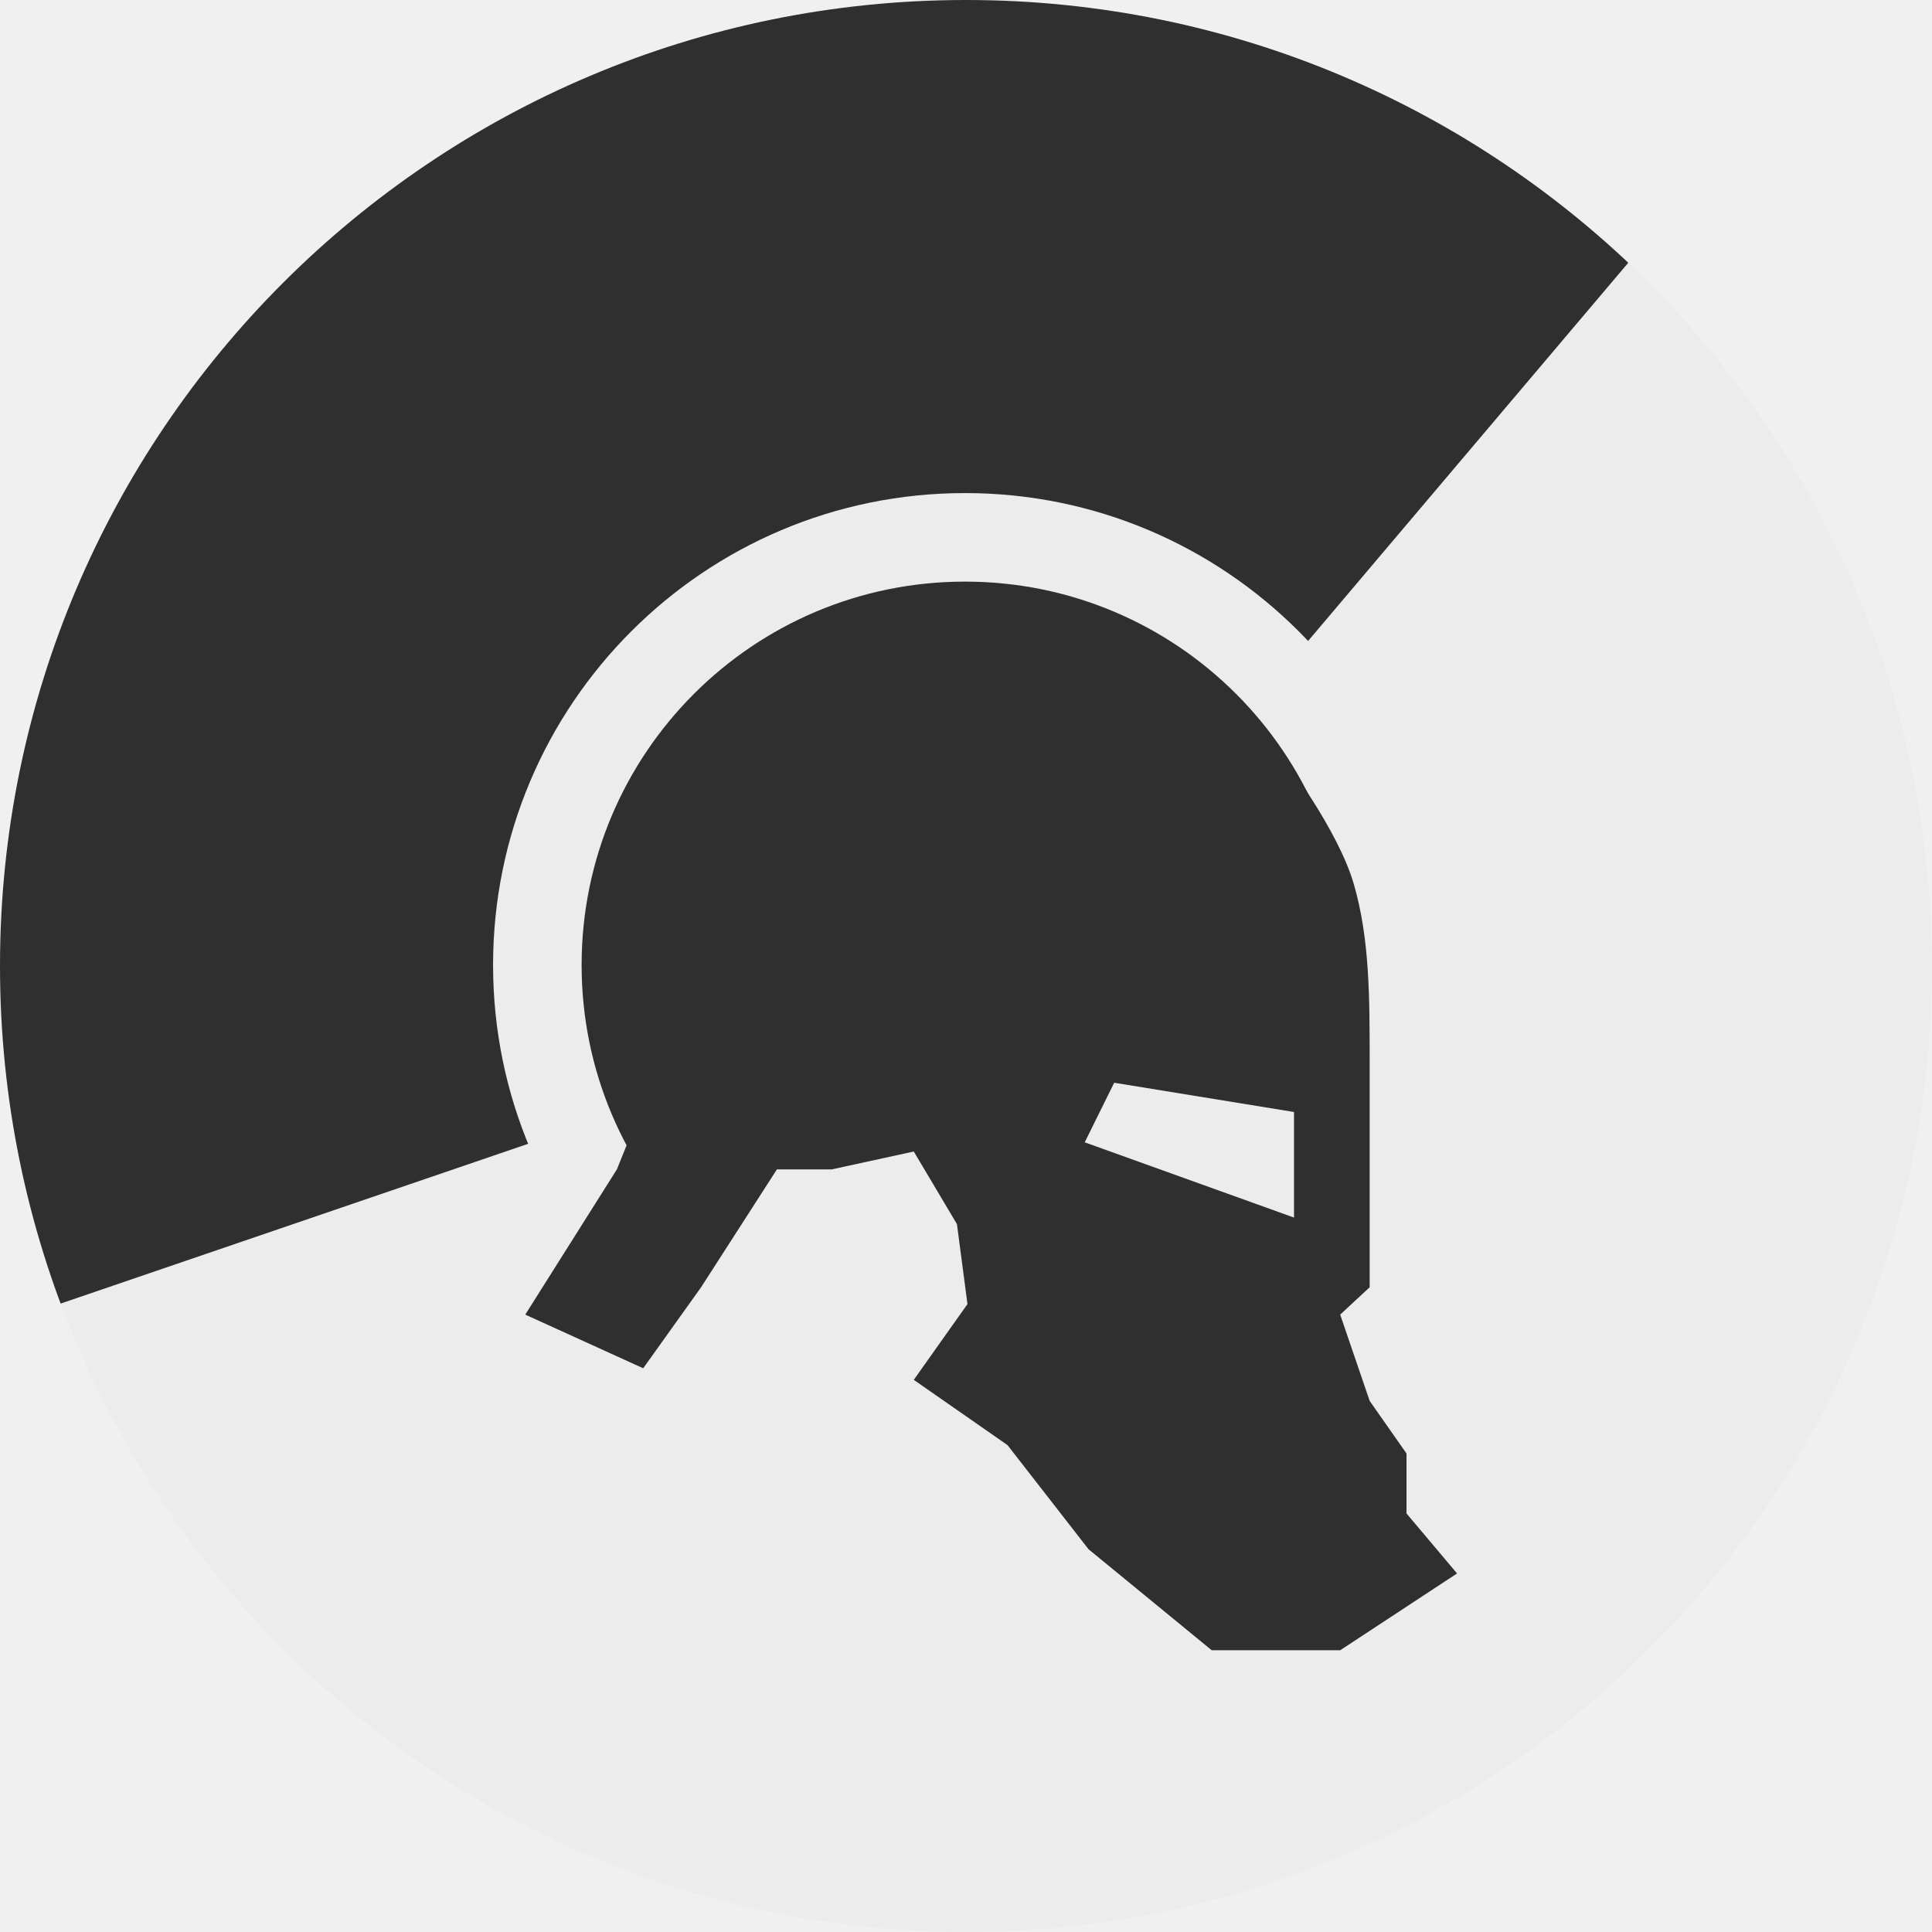
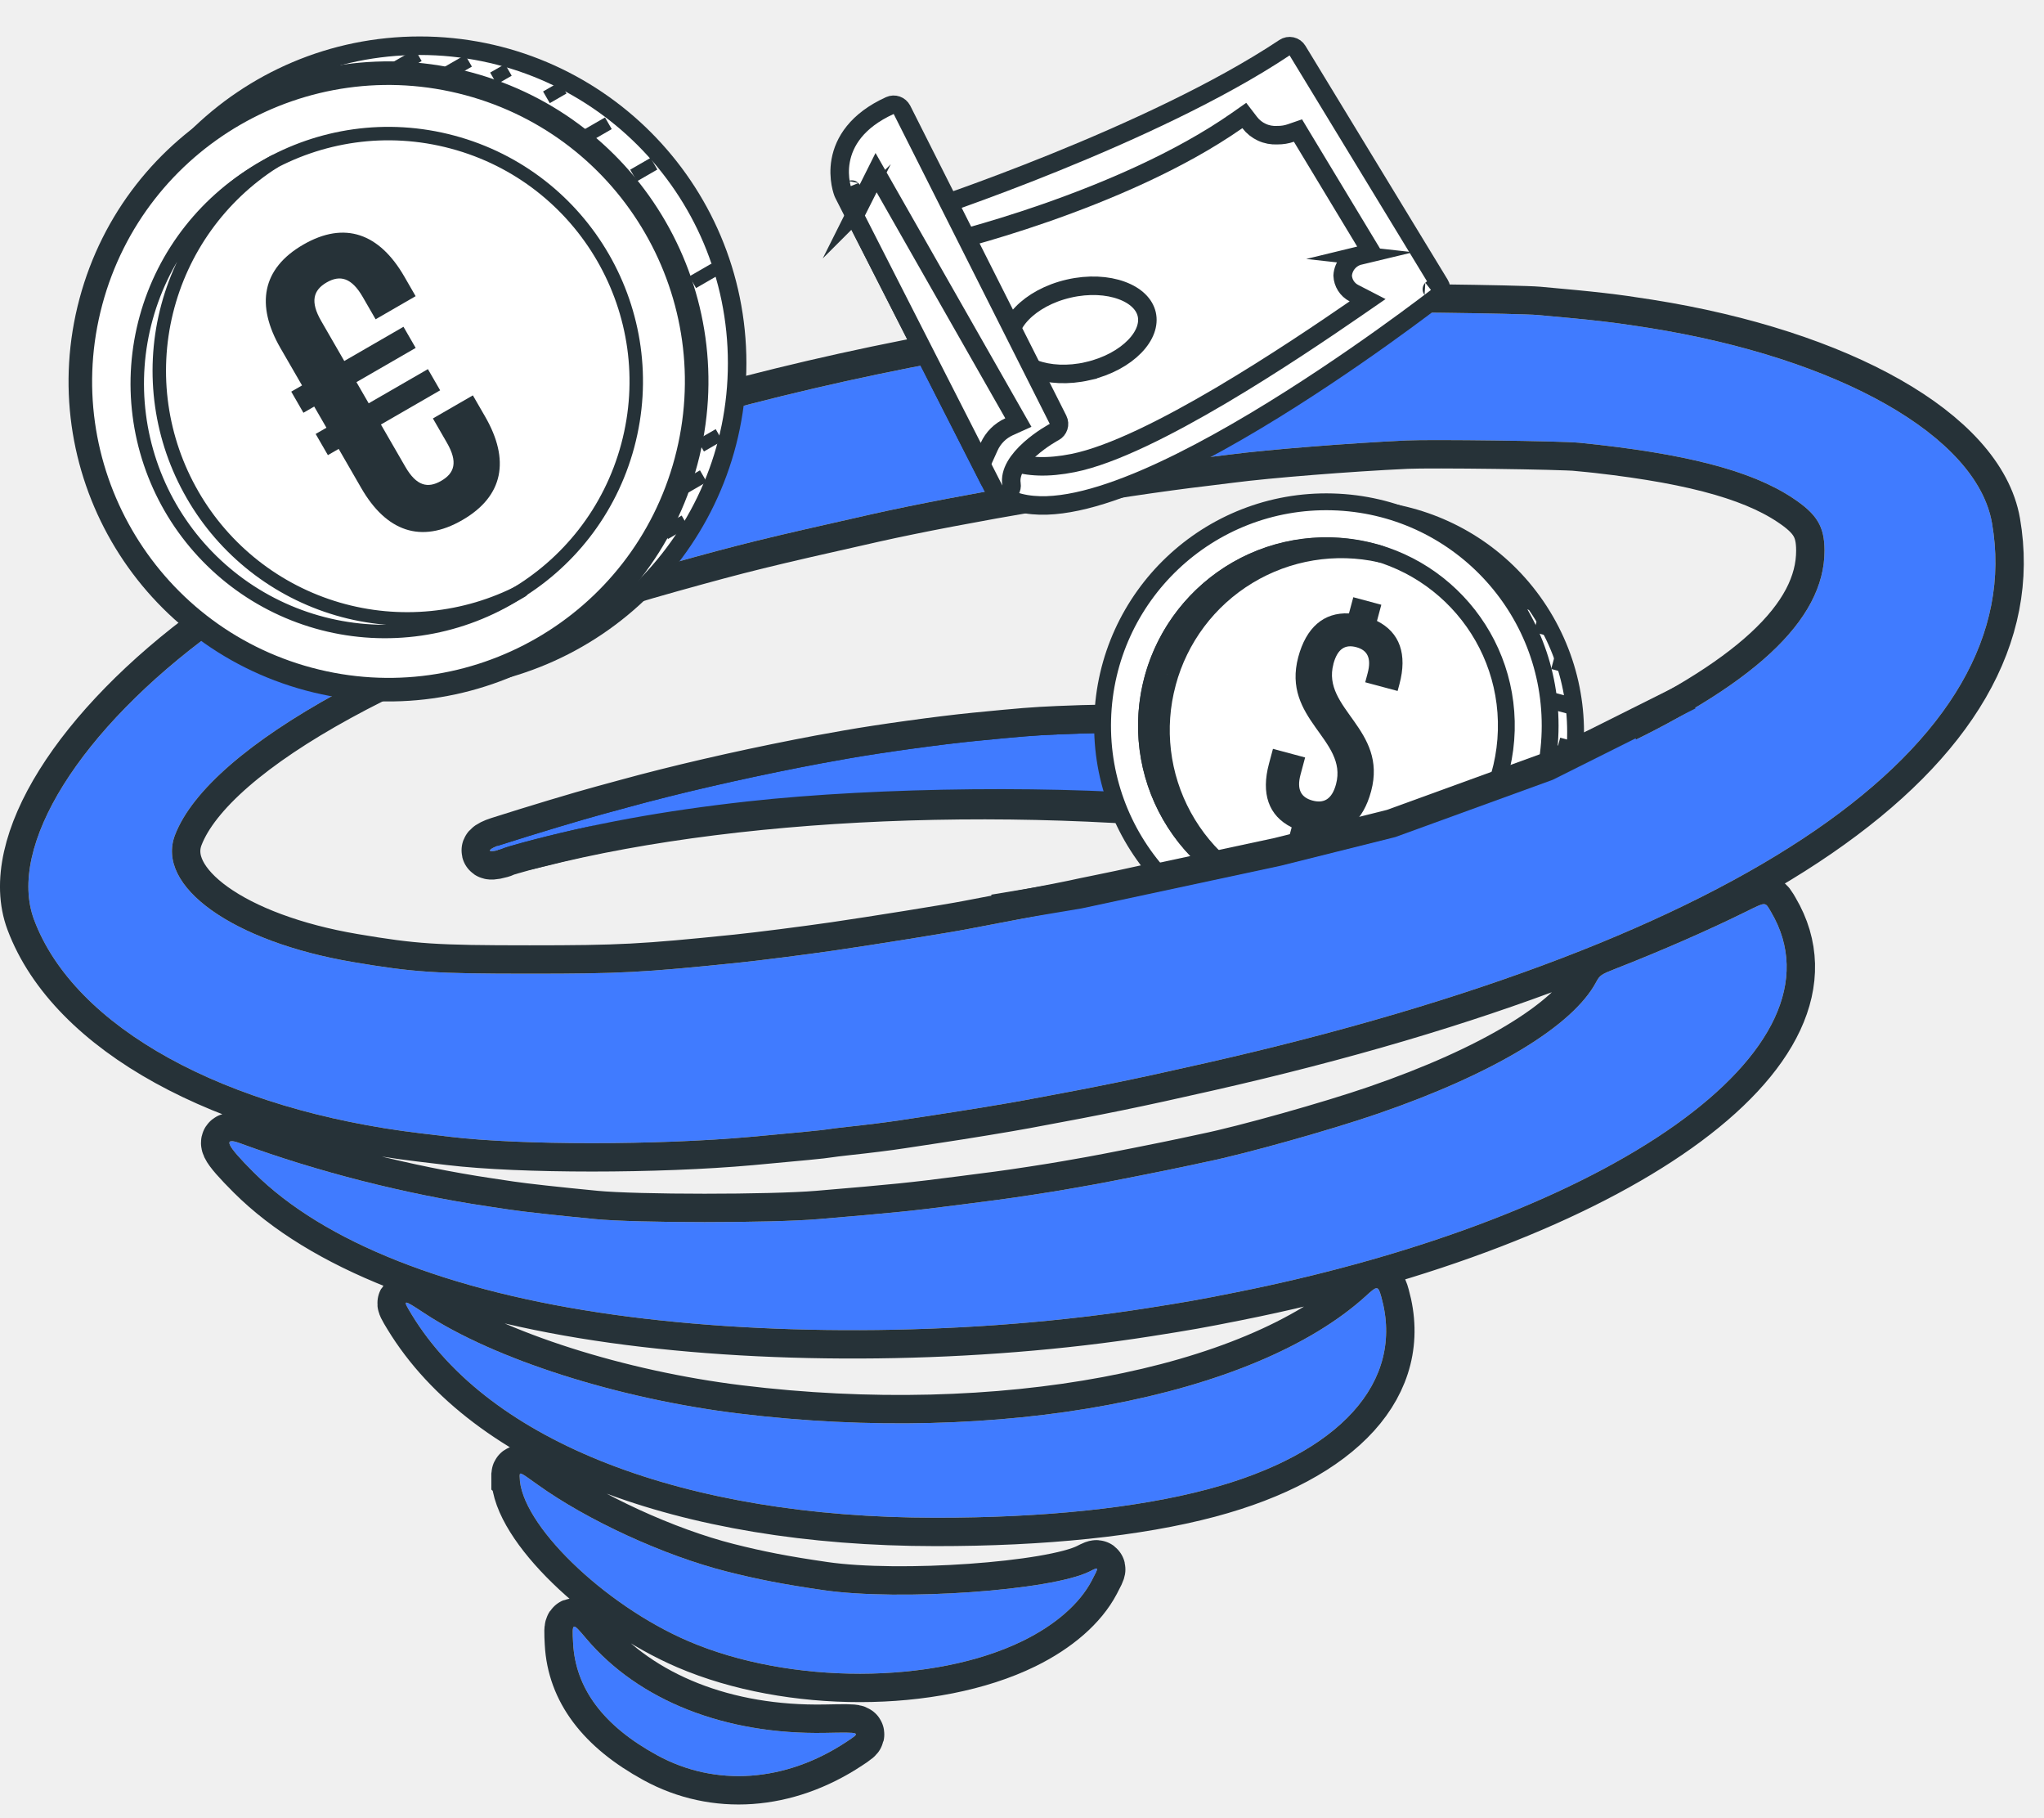
- <svg xmlns="http://www.w3.org/2000/svg" fill="none" viewBox="0 0 1084 1084">
-   <mask id="b" x="0" y="0" width="1084" height="1084" style="mask-type:alpha" maskUnits="userSpaceOnUse">
-     <circle cx="542" cy="542" r="542" fill="#C4C4C4" />
+ <svg xmlns="http://www.w3.org/2000/svg" fill="none" viewBox="0 0 72 64">
+   <path d="m37.479 25.813c0.371-0.028 1.702-0.021 3.062 0.002 1.368 0.023 2.813 0.063 3.426 0.107 2.628 0.178 4.971 0.449 6.968 0.814l0.002 3e-4c0.432 0.081 0.869 0.16 0.969 0.176l0.004 7e-4c0.072 0.012 0.147 0.032 0.213 0.058 0.031 0.012 0.077 0.033 0.123 0.065 0.023 0.015 0.061 0.044 0.097 0.089 0.034 0.042 0.097 0.135 0.097 0.271 0 0.114-0.046 0.195-0.069 0.231-0.026 0.04-0.053 0.067-0.069 0.081-0.031 0.029-0.061 0.048-0.076 0.058-0.033 0.021-0.069 0.039-0.098 0.053-0.061 0.029-0.143 0.064-0.237 0.102-0.19 0.076-0.456 0.175-0.767 0.287-0.624 0.224-1.446 0.503-2.241 0.76l-0.001 4e-4 -1.385 0.441-0.092 0.029-0.095-0.014-1.001-0.149h-1e-4c-9.171-1.369-19.859-1.035-27.283 0.846h1e-4l-0.003 7e-4c-0.153 0.038-0.297 0.072-0.405 0.095-0.053 0.011-0.103 0.022-0.142 0.028-0.018 3e-3 -0.044 0.007-0.072 0.009-0.011 8e-4 -0.04 0.003-0.076-1e-4 -0.016-0.001-0.055-0.005-0.101-0.021-0.028-0.01-0.139-0.049-0.215-0.167-0.033-0.051-0.059-0.114-0.067-0.189-0.011-0.112 0.025-0.199 0.052-0.247 0.046-0.082 0.109-0.127 0.124-0.138l9e-4 -6e-4c0.042-0.03 0.084-0.049 0.101-0.057 0.045-0.021 0.103-0.042 0.161-0.062 0.122-0.043 0.297-0.098 0.508-0.162 0.425-0.128 1.018-0.297 1.676-0.478 1.316-0.362 2.904-0.776 3.95-1.019h2e-4c4.182-0.967 8.236-1.602 11.684-1.821h3e-4c0.213-0.013 0.429-0.027 0.622-0.039 0.307-0.019 0.558-0.035 0.653-0.041zm0 0h-5e-4l0.031 0.414-0.03-0.414h-2e-4z" fill="#407BFF" stroke="#263238" stroke-width=".83" />
+   <mask id="a" x="-1" y="9" width="73" height="55" fill="black" maskUnits="userSpaceOnUse">
+     <rect x="-1" y="9" width="73" height="55" fill="#fff" />
+     <path d="m47.616 11.015c-0.096 0.011-0.726 0.049-1.4 0.086-1.829 0.099-3.133 0.212-5.104 0.442-1.342 0.157-1.718 0.204-2.275 0.286-0.305 0.044-0.764 0.111-1.021 0.147-12.599 1.786-23.905 5.618-30.268 10.257-4.737 3.455-7.314 7.579-6.347 10.16 1.417 3.781 6.695 6.693 13.631 7.519 0.289 0.035 0.754 0.09 1.034 0.123 2.478 0.296 7.294 0.296 10.574 4e-4 1.679-0.152 2.577-0.24 2.712-0.266 0.08-0.015 0.382-0.053 0.671-0.084 0.696-0.074 1.43-0.165 1.896-0.237 0.208-0.032 0.733-0.112 1.167-0.177 1.114-0.168 2.492-0.395 3.208-0.527 2.71-0.501 3.873-0.74 6.417-1.317 18.94-4.293 29.01-11.214 27.657-19.007-0.53-3.054-5.385-5.811-12.11-6.877-1.229-0.195-1.88-0.27-3.879-0.449-0.662-0.059-6.146-0.127-6.562-0.081l-2e-4 -3e-4zm7.992 4.574c3.743 0.374 6.082 0.979 7.549 1.955 0.848 0.563 1.11 0.998 1.112 1.841 0.006 2.467-2.523 4.807-7.786 7.204-0.88 0.401-2.709 1.108-4.142 1.603-0.385 0.133-0.766 0.266-0.846 0.296-0.623 0.231-3.567 1.102-5.221 1.545-2.091 0.56-5.64 1.394-7.569 1.779-0.313 0.062-0.68 0.14-0.817 0.171-0.136 0.032-0.944 0.19-1.794 0.352-0.85 0.162-1.743 0.333-1.983 0.379-0.66 0.128-3.317 0.554-4.696 0.755-1.063 0.154-2.666 0.358-3.442 0.438-3.333 0.342-4.115 0.383-7.321 0.383-3.336 0-4.085-0.049-6.218-0.41-4.239-0.717-6.967-2.666-6.268-4.478 1.214-3.15 8.189-6.971 17.418-9.541 2.541-0.708 3.249-0.882 7.144-1.758 2.991-0.673 8.552-1.617 11.696-1.985 0.257-0.03 0.664-0.08 0.904-0.112 1.339-0.174 4.176-0.4 6.213-0.495 0.882-0.041 5.461 0.019 6.067 0.079zm-18.336 10.273c-0.881 0.039-1.222 0.067-2.927 0.234-1.19 0.117-3.275 0.405-4.463 0.615-0.899 0.16-1.113 0.199-1.692 0.313-2.177 0.428-4.314 0.922-6.067 1.404-0.257 0.07-0.643 0.176-0.859 0.234-0.777 0.21-2.32 0.674-3.658 1.1-0.361 0.115-0.483 0.259-0.168 0.2 0.107-0.02 0.234-0.057 0.283-0.082 0.049-0.025 0.35-0.116 0.671-0.202 2.466-0.666 4.985-1.128 7.932-1.454 4.656-0.516 11.298-0.579 15.633-0.148 2.154 0.214 3.105 0.326 4.2 0.494 1.393 0.215 1.371 0.213 1.716 0.115 1.46-0.417 4.496-1.501 4.496-1.605 0-0.067-0.134-0.101-1.031-0.263-4.489-0.81-9.583-1.156-14.067-0.955zm24.199 6.258c-1.271 0.629-2.986 1.379-4.553 1.991-0.518 0.202-0.566 0.235-0.692 0.471-0.821 1.547-3.617 3.235-7.676 4.633-1.656 0.571-4.657 1.414-6.037 1.696-0.144 0.029-0.446 0.094-0.671 0.144-0.593 0.131-2.906 0.59-3.383 0.672-0.225 0.038-0.605 0.105-0.846 0.149-0.521 0.094-1.917 0.308-2.45 0.376-0.208 0.027-0.786 0.101-1.283 0.166-1.696 0.221-2.333 0.286-5.046 0.514-1.687 0.142-6.399 0.141-7.875-0.001-1.358-0.131-2.527-0.26-3.004-0.332-0.209-0.032-0.563-0.085-0.787-0.118-2.877-0.427-6.009-1.224-8.705-2.218-0.629-0.232-0.494 0.057 0.477 1.027 2.46 2.454 6.878 4.199 12.69 5.009 5.722 0.798 12.768 0.712 18.755-0.228 1.443-0.227 1.798-0.29 3.142-0.558 13.325-2.658 21.69-8.601 18.858-13.397-0.217-0.368-0.158-0.368-0.912 0.004h-9e-4zm-13.346 13.51c-3.948 3.597-12.91 5.277-22.12 4.146-4.247-0.521-8.594-1.909-11.051-3.527-0.774-0.51-0.788-0.508-0.453 0.043 2.727 4.489 9.589 7.151 18.445 7.156 3.821 0.003 7.112-0.341 9.596-1.002 4.655-1.238 6.952-3.781 6.116-6.769-0.113-0.404-0.14-0.407-0.534-0.048h7e-4zm-29.819 6.377c0.008 1.639 2.954 4.508 5.949 5.791 3.569 1.53 8.638 1.524 11.776-0.014 1.143-0.56 1.998-1.307 2.423-2.116 0.263-0.501 0.264-0.498-0.068-0.33-1.336 0.675-6.688 1.052-9.377 0.661-1.412-0.205-2.303-0.377-3.413-0.658-2.205-0.558-4.906-1.799-6.662-3.06-0.638-0.458-0.63-0.455-0.629-0.275zm1.882 5.862c0.084 1.595 1.072 2.912 2.959 3.943 2.055 1.124 4.517 0.951 6.665-0.469 0.529-0.35 0.548-0.342-0.751-0.318-3.525 0.064-6.562-1.135-8.411-3.321-0.497-0.588-0.501-0.587-0.462 0.164z" clip-rule="evenodd" fill-rule="evenodd" />
  </mask>
-   <g mask="url(#b)">
-     <circle cx="542" cy="542" r="542" fill="#ECECEC" />
-     <mask id="a" x="-489" y="-423" width="1505" height="1599" style="mask-type:alpha" maskUnits="userSpaceOnUse">
-       <rect transform="rotate(40.25 483.57 -422.4)" x="483.57" y="-422.4" width="696.38" height="1503.7" fill="#C4C4C4" />
-     </mask>
-     <g mask="url(#a)">
-       <path d="m-348.7 122.41 1271.8-434.63 226.38 662.42-1271.8 434.63-226.38-662.42z" fill="#2F2F2F" />
-     </g>
-     <circle cx="541.44" cy="541.44" r="264.79" fill="#ECECEC" />
-     <ellipse cx="541.44" cy="541.44" rx="215.11" ry="215.11" fill="#2F2F2F" />
-     <rect x="371.5" y="575.88" width="452.8" height="361.33" fill="#ECECEC" />
-     <path d="m623.33 348c-21.267-7.085-43.288-6.54-61.01-6.54s-38.398-3.542-61.437 0c-23.038 3.542-42.533 12.398-59.664 18.892-17.132 6.494-38.398 23.615-54.348 37.193s-33.672 35.422-40.761 58.446c-7.089 23.025-9.452 87.375-9.452 87.375l24.22 76.157-14.768 36.603-51.395 81.47 66.163 30.109 32.491-45.458 42.533-66.121h30.719l46.077-10.037 24.221 40.736 5.907 44.868-30.128 42.506 52.576 36.603 45.487 58.446 69.116 56.675h72.071l65.572-43.096-28.356-33.651v-33.651l-20.676-29.519-16.54-48.41 16.54-15.349v-126.34c0-36.602 0-69.073-8.861-99.772s-39.579-70.844-39.579-70.844-19.495-27.747-34.263-41.325c-14.769-13.579-41.189-28.883-62.455-35.967z" fill="#2F2F2F" />
-     <path d="m726.05 623.92-100.91-16.421-16.523 33.429 117.43 42.225v-59.233z" fill="#ECECEC" />
-   </g>
+   <path d="m47.616 11.015c-0.096 0.011-0.726 0.049-1.4 0.086-1.829 0.099-3.133 0.212-5.104 0.442-1.342 0.157-1.718 0.204-2.275 0.286-0.305 0.044-0.764 0.111-1.021 0.147-12.599 1.786-23.905 5.618-30.268 10.257-4.737 3.455-7.314 7.579-6.347 10.16 1.417 3.781 6.695 6.693 13.631 7.519 0.289 0.035 0.754 0.09 1.034 0.123 2.478 0.296 7.294 0.296 10.574 4e-4 1.679-0.152 2.577-0.24 2.712-0.266 0.08-0.015 0.382-0.053 0.671-0.084 0.696-0.074 1.43-0.165 1.896-0.237 0.208-0.032 0.733-0.112 1.167-0.177 1.114-0.168 2.492-0.395 3.208-0.527 2.71-0.501 3.873-0.74 6.417-1.317 18.94-4.293 29.01-11.214 27.657-19.007-0.53-3.054-5.385-5.811-12.11-6.877-1.229-0.195-1.88-0.27-3.879-0.449-0.662-0.059-6.146-0.127-6.562-0.081l-2e-4 -3e-4zm7.992 4.574c3.743 0.374 6.082 0.979 7.549 1.955 0.848 0.563 1.11 0.998 1.112 1.841 0.006 2.467-2.523 4.807-7.786 7.204-0.88 0.401-2.709 1.108-4.142 1.603-0.385 0.133-0.766 0.266-0.846 0.296-0.623 0.231-3.567 1.102-5.221 1.545-2.091 0.56-5.64 1.394-7.569 1.779-0.313 0.062-0.68 0.14-0.817 0.171-0.136 0.032-0.944 0.19-1.794 0.352-0.85 0.162-1.743 0.333-1.983 0.379-0.66 0.128-3.317 0.554-4.696 0.755-1.063 0.154-2.666 0.358-3.442 0.438-3.333 0.342-4.115 0.383-7.321 0.383-3.336 0-4.085-0.049-6.218-0.41-4.239-0.717-6.967-2.666-6.268-4.478 1.214-3.15 8.189-6.971 17.418-9.541 2.541-0.708 3.249-0.882 7.144-1.758 2.991-0.673 8.552-1.617 11.696-1.985 0.257-0.03 0.664-0.08 0.904-0.112 1.339-0.174 4.176-0.4 6.213-0.495 0.882-0.041 5.461 0.019 6.067 0.079zm-18.336 10.273c-0.881 0.039-1.222 0.067-2.927 0.234-1.19 0.117-3.275 0.405-4.463 0.615-0.899 0.16-1.113 0.199-1.692 0.313-2.177 0.428-4.314 0.922-6.067 1.404-0.257 0.07-0.643 0.176-0.859 0.234-0.777 0.21-2.32 0.674-3.658 1.1-0.361 0.115-0.483 0.259-0.168 0.2 0.107-0.02 0.234-0.057 0.283-0.082 0.049-0.025 0.35-0.116 0.671-0.202 2.466-0.666 4.985-1.128 7.932-1.454 4.656-0.516 11.298-0.579 15.633-0.148 2.154 0.214 3.105 0.326 4.2 0.494 1.393 0.215 1.371 0.213 1.716 0.115 1.46-0.417 4.496-1.501 4.496-1.605 0-0.067-0.134-0.101-1.031-0.263-4.489-0.81-9.583-1.156-14.067-0.955zm24.199 6.258c-1.271 0.629-2.986 1.379-4.553 1.991-0.518 0.202-0.566 0.235-0.692 0.471-0.821 1.547-3.617 3.235-7.676 4.633-1.656 0.571-4.657 1.414-6.037 1.696-0.144 0.029-0.446 0.094-0.671 0.144-0.593 0.131-2.906 0.59-3.383 0.672-0.225 0.038-0.605 0.105-0.846 0.149-0.521 0.094-1.917 0.308-2.45 0.376-0.208 0.027-0.786 0.101-1.283 0.166-1.696 0.221-2.333 0.286-5.046 0.514-1.687 0.142-6.399 0.141-7.875-0.001-1.358-0.131-2.527-0.26-3.004-0.332-0.209-0.032-0.563-0.085-0.787-0.118-2.877-0.427-6.009-1.224-8.705-2.218-0.629-0.232-0.494 0.057 0.477 1.027 2.46 2.454 6.878 4.199 12.69 5.009 5.722 0.798 12.768 0.712 18.755-0.228 1.443-0.227 1.798-0.29 3.142-0.558 13.325-2.658 21.69-8.601 18.858-13.397-0.217-0.368-0.158-0.368-0.912 0.004h-9e-4zm-13.346 13.51c-3.948 3.597-12.91 5.277-22.12 4.146-4.247-0.521-8.594-1.909-11.051-3.527-0.774-0.51-0.788-0.508-0.453 0.043 2.727 4.489 9.589 7.151 18.445 7.156 3.821 0.003 7.112-0.341 9.596-1.002 4.655-1.238 6.952-3.781 6.116-6.769-0.113-0.404-0.14-0.407-0.534-0.048h7e-4zm-29.819 6.377c0.008 1.639 2.954 4.508 5.949 5.791 3.569 1.53 8.638 1.524 11.776-0.014 1.143-0.56 1.998-1.307 2.423-2.116 0.263-0.501 0.264-0.498-0.068-0.33-1.336 0.675-6.688 1.052-9.377 0.661-1.412-0.205-2.303-0.377-3.413-0.658-2.205-0.558-4.906-1.799-6.662-3.06-0.638-0.458-0.63-0.455-0.629-0.275zm1.882 5.862c0.084 1.595 1.072 2.912 2.959 3.943 2.055 1.124 4.517 0.951 6.665-0.469 0.529-0.35 0.548-0.342-0.751-0.318-3.525 0.064-6.562-1.135-8.411-3.321-0.497-0.588-0.501-0.587-0.462 0.164z" clip-rule="evenodd" fill="#407BFF" fill-rule="evenodd" />
+   <path d="m47.616 11.015c-0.096 0.011-0.726 0.049-1.4 0.086-1.829 0.099-3.133 0.212-5.104 0.442-1.342 0.157-1.718 0.204-2.275 0.286-0.305 0.044-0.764 0.111-1.021 0.147-12.599 1.786-23.905 5.618-30.268 10.257-4.737 3.455-7.314 7.579-6.347 10.16 1.417 3.781 6.695 6.693 13.631 7.519 0.289 0.035 0.754 0.09 1.034 0.123 2.478 0.296 7.294 0.296 10.574 4e-4 1.679-0.152 2.577-0.24 2.712-0.266 0.08-0.015 0.382-0.053 0.671-0.084 0.696-0.074 1.43-0.165 1.896-0.237 0.208-0.032 0.733-0.112 1.167-0.177 1.114-0.168 2.492-0.395 3.208-0.527 2.71-0.501 3.873-0.74 6.417-1.317 18.94-4.293 29.01-11.214 27.657-19.007-0.53-3.054-5.385-5.811-12.11-6.877-1.229-0.195-1.88-0.27-3.879-0.449-0.662-0.059-6.146-0.127-6.562-0.081l-2e-4 -3e-4zm7.992 4.574c3.743 0.374 6.082 0.979 7.549 1.955 0.848 0.563 1.11 0.998 1.112 1.841 0.006 2.467-2.523 4.807-7.786 7.204-0.88 0.401-2.709 1.108-4.142 1.603-0.385 0.133-0.766 0.266-0.846 0.296-0.623 0.231-3.567 1.102-5.221 1.545-2.091 0.56-5.64 1.394-7.569 1.779-0.313 0.062-0.68 0.14-0.817 0.171-0.136 0.032-0.944 0.19-1.794 0.352-0.85 0.162-1.743 0.333-1.983 0.379-0.66 0.128-3.317 0.554-4.696 0.755-1.063 0.154-2.666 0.358-3.442 0.438-3.333 0.342-4.115 0.383-7.321 0.383-3.336 0-4.085-0.049-6.218-0.41-4.239-0.717-6.967-2.666-6.268-4.478 1.214-3.15 8.189-6.971 17.418-9.541 2.541-0.708 3.249-0.882 7.144-1.758 2.991-0.673 8.552-1.617 11.696-1.985 0.257-0.03 0.664-0.08 0.904-0.112 1.339-0.174 4.176-0.4 6.213-0.495 0.882-0.041 5.461 0.019 6.067 0.079zm-18.336 10.273c-0.881 0.039-1.222 0.067-2.927 0.234-1.19 0.117-3.275 0.405-4.463 0.615-0.899 0.16-1.113 0.199-1.692 0.313-2.177 0.428-4.314 0.922-6.067 1.404-0.257 0.07-0.643 0.176-0.859 0.234-0.777 0.21-2.32 0.674-3.658 1.1-0.361 0.115-0.483 0.259-0.168 0.2 0.107-0.02 0.234-0.057 0.283-0.082 0.049-0.025 0.35-0.116 0.671-0.202 2.466-0.666 4.985-1.128 7.932-1.454 4.656-0.516 11.298-0.579 15.633-0.148 2.154 0.214 3.105 0.326 4.2 0.494 1.393 0.215 1.371 0.213 1.716 0.115 1.46-0.417 4.496-1.501 4.496-1.605 0-0.067-0.134-0.101-1.031-0.263-4.489-0.81-9.583-1.156-14.067-0.955zm24.199 6.258c-1.271 0.629-2.986 1.379-4.553 1.991-0.518 0.202-0.566 0.235-0.692 0.471-0.821 1.547-3.617 3.235-7.676 4.633-1.656 0.571-4.657 1.414-6.037 1.696-0.144 0.029-0.446 0.094-0.671 0.144-0.593 0.131-2.906 0.59-3.383 0.672-0.225 0.038-0.605 0.105-0.846 0.149-0.521 0.094-1.917 0.308-2.45 0.376-0.208 0.027-0.786 0.101-1.283 0.166-1.696 0.221-2.333 0.286-5.046 0.514-1.687 0.142-6.399 0.141-7.875-0.001-1.358-0.131-2.527-0.26-3.004-0.332-0.209-0.032-0.563-0.085-0.787-0.118-2.877-0.427-6.009-1.224-8.705-2.218-0.629-0.232-0.494 0.057 0.477 1.027 2.46 2.454 6.878 4.199 12.69 5.009 5.722 0.798 12.768 0.712 18.755-0.228 1.443-0.227 1.798-0.29 3.142-0.558 13.325-2.658 21.69-8.601 18.858-13.397-0.217-0.368-0.158-0.368-0.912 0.004h-9e-4zm-13.346 13.51c-3.948 3.597-12.91 5.277-22.12 4.146-4.247-0.521-8.594-1.909-11.051-3.527-0.774-0.51-0.788-0.508-0.453 0.043 2.727 4.489 9.589 7.151 18.445 7.156 3.821 0.003 7.112-0.341 9.596-1.002 4.655-1.238 6.952-3.781 6.116-6.769-0.113-0.404-0.14-0.407-0.534-0.048h7e-4zm-29.819 6.377c0.008 1.639 2.954 4.508 5.949 5.791 3.569 1.53 8.638 1.524 11.776-0.014 1.143-0.56 1.998-1.307 2.423-2.116 0.263-0.501 0.264-0.498-0.068-0.33-1.336 0.675-6.688 1.052-9.377 0.661-1.412-0.205-2.303-0.377-3.413-0.658-2.205-0.558-4.906-1.799-6.662-3.06-0.638-0.458-0.63-0.455-0.629-0.275zm1.882 5.862c0.084 1.595 1.072 2.912 2.959 3.943 2.055 1.124 4.517 0.951 6.665-0.469 0.529-0.35 0.548-0.342-0.751-0.318-3.525 0.064-6.562-1.135-8.411-3.321-0.497-0.588-0.501-0.587-0.462 0.164z" clip-rule="evenodd" fill-rule="evenodd" mask="url(#a)" stroke="#263238" stroke-width="2" />
+   <path d="m51.558 32.62c3.77-2.177 5.062-6.998 2.885-10.768s-6.998-5.062-10.768-2.885c-3.77 2.177-5.062 6.998-2.885 10.768 2.177 3.77 6.998 5.062 10.768 2.885z" fill="#fff" stroke="#263238" stroke-linejoin="round" stroke-width=".593" />
+   <path d="m46.508 33.434c4.352 0.118 7.975-3.315 8.093-7.667 0.118-4.352-3.315-7.975-7.667-8.093s-7.975 3.315-8.093 7.667c-0.118 4.352 3.315 7.975 7.667 8.093z" fill="#fff" stroke="#263238" stroke-linejoin="round" stroke-width=".593" />
+   <path d="m46.551 31.89c3.499 0.095 6.412-2.664 6.508-6.163 0.095-3.499-2.664-6.412-6.163-6.508-3.499-0.095-6.412 2.664-6.508 6.163-0.095 3.499 2.664 6.412 6.163 6.508z" fill="#fff" stroke="#263238" stroke-linejoin="round" stroke-width=".593" />
+   <path d="m41.127 24.055c0.423-1.578 1.439-2.931 2.837-3.778 1.397-0.847 3.067-1.121 4.662-0.766-0.088-0.024-0.183-0.049-0.264-0.071-1.623-0.435-3.353-0.207-4.809 0.633-1.456 0.84-2.518 2.225-2.953 3.848-0.435 1.624-0.207 3.353 0.633 4.809 0.84 1.456 2.225 2.518 3.848 2.953 0.088 0.024 0.183 0.049 0.264 0.071-1.561-0.49-2.872-1.566-3.658-3.001-0.786-1.435-0.987-3.119-0.559-4.698z" fill="#fff" stroke="#263238" stroke-linejoin="round" stroke-width=".593" />
+   <path d="m53.97 21.202-0.582-0.156" stroke="#263238" stroke-linejoin="round" stroke-width=".593" />
+   <path d="m54.525 22.089-0.423-0.113" stroke="#263238" stroke-linejoin="round" stroke-width=".593" />
+   <path d="m55.194 23.401-0.476-0.128" stroke="#263238" stroke-linejoin="round" stroke-width=".593" />
+   <path d="m55.368 24.865-0.634-0.17" stroke="#263238" stroke-linejoin="round" stroke-width=".593" />
+   <path d="m55.461 26.42-0.58-0.156" stroke="#263238" stroke-linejoin="round" stroke-width=".593" />
+   <path d="m54.654 29.432-0.634-0.17" stroke="#263238" stroke-linejoin="round" stroke-width=".593" />
+   <path d="m51.205 32.363 0.529 0.142" stroke="#263238" stroke-linejoin="round" stroke-width=".593" />
+   <path d="m50.122 32.809 0.582 0.156" stroke="#263238" stroke-linejoin="round" stroke-width=".593" />
+   <path d="m48.974 33.294 0.581 0.155" stroke="#263238" stroke-linejoin="round" stroke-width=".593" />
+   <path d="m53.163 20.193-0.899-0.241" stroke="#263238" stroke-linejoin="round" stroke-width=".593" />
+   <path d="m46.968 23.385c0.147-0.549 0.422-0.697 0.805-0.595 0.383 0.102 0.548 0.371 0.402 0.918l-0.085 0.319 1.141 0.306 0.065-0.242c0.279-1.042 0.018-1.819-0.792-2.224l0.153-0.57-0.987-0.265-0.153 0.57c-0.895-0.043-1.508 0.503-1.785 1.534-0.589 2.197 1.752 2.905 1.33 4.478-0.147 0.549-0.442 0.682-0.827 0.579-0.385-0.103-0.571-0.365-0.424-0.914l0.162-0.604-1.133-0.304-0.141 0.527c-0.28 1.044-0.021 1.829 0.8 2.238l-0.15 0.56 0.987 0.265 0.15-0.56c0.906 0.046 1.532-0.494 1.812-1.538 0.586-2.188-1.752-2.897-1.328-4.478z" fill="#263238" />
+   <path d="m25.966 12.789c0-6.174-5.005-11.179-11.179-11.179-6.174 0-11.179 5.005-11.179 11.179 0 6.174 5.005 11.179 11.179 11.179 6.174 0 11.179-5.005 11.179-11.179z" fill="#fff" stroke="#263238" stroke-linejoin="round" stroke-width=".652" />
+   <path d="m24.168 16.241c1.551-5.79-1.885-11.741-7.674-13.292-5.79-1.551-11.741 1.885-13.292 7.674-1.551 5.79 1.885 11.741 7.674 13.292 5.79 1.551 11.741-1.885 13.292-7.674z" fill="#fff" stroke="#263238" stroke-linejoin="round" stroke-width=".83" />
+   <path d="m22.113 15.691c1.247-4.655-1.515-9.439-6.17-10.687s-9.439 1.515-10.687 6.17c-1.247 4.655 1.515 9.439 6.17 10.687 4.655 1.247 9.439-1.515 10.687-6.17z" fill="#fff" stroke="#263238" stroke-linejoin="round" stroke-width=".474" />
+   <path d="m6.78 17.42c-1.125-1.948-1.454-4.255-0.918-6.44 0.536-2.185 1.894-4.078 3.793-5.286-0.108 0.063-0.217 0.125-0.326 0.188-1.013 0.562-1.904 1.32-2.622 2.23s-1.246 1.954-1.555 3.07c-0.31 1.117-0.394 2.283-0.247 3.433 0.146 1.149 0.52 2.258 1.099 3.261 0.579 1.003 1.353 1.881 2.275 2.583s1.975 1.212 3.096 1.502c1.122 0.29 2.29 0.354 3.436 0.188s2.249-0.559 3.242-1.155c0.108-0.063 0.217-0.125 0.326-0.188-1.996 1.041-4.318 1.271-6.48 0.64-2.162-0.631-3.996-2.073-5.119-4.025z" fill="#fff" stroke="#263238" stroke-linejoin="round" stroke-width=".474" />
+   <path d="m16.504 2.14-0.719 0.415" stroke="#263238" stroke-linejoin="round" stroke-width=".474" />
+   <path d="m17.906 2.461-0.522 0.301" stroke="#263238" stroke-linejoin="round" stroke-width=".474" />
+   <path d="m19.836 3.088-0.588 0.339" stroke="#263238" stroke-linejoin="round" stroke-width=".474" />
+   <path d="m21.43 4.341-0.784 0.453" stroke="#263238" stroke-linejoin="round" stroke-width=".474" />
+   <path d="m23.036 5.765-0.719 0.415" stroke="#263238" stroke-linejoin="round" stroke-width=".474" />
+   <path d="m25.184 9.486-0.784 0.453" stroke="#263238" stroke-linejoin="round" stroke-width=".474" />
+   <path d="m24.678 15.694 0.651-0.376" stroke="#263238" stroke-linejoin="round" stroke-width=".474" />
+   <path d="m24.058 17.182 0.717-0.414" stroke="#263238" stroke-linejoin="round" stroke-width=".474" />
+   <path d="m23.411 18.776 0.719-0.415" stroke="#263238" stroke-linejoin="round" stroke-width=".474" />
+   <path d="m14.735 1.944-1.108 0.639" stroke="#263238" stroke-linejoin="round" stroke-width=".474" />
+   <path d="m14.641 10.431-0.399-0.692c-0.876-1.517-2.096-1.97-3.558-1.125-1.462 0.844-1.68 2.127-0.805 3.644l0.76 1.315-0.38 0.219 0.429 0.744 0.38-0.219 0.431 0.746-0.38 0.219 0.431 0.746 0.38-0.219 0.797 1.381c0.876 1.517 2.096 1.97 3.558 1.125 1.462-0.844 1.68-2.127 0.804-3.644l-0.432-0.748-1.408 0.813 0.493 0.855c0.392 0.678 0.274 1.069-0.201 1.343-0.475 0.274-0.872 0.181-1.264-0.497l-0.859-1.487 2.086-1.205-0.431-0.746-2.086 1.204-0.431-0.746 2.086-1.205-0.429-0.744-2.086 1.205-0.814-1.411c-0.392-0.678-0.281-1.082 0.193-1.356 0.475-0.274 0.881-0.165 1.271 0.511l0.454 0.787 1.408-0.813z" fill="#263238" />
+   <path d="m32.658 7.74-0.102-0.31c-0.166 0.055-0.26 0.231-0.212 0.399l2.651 9.324c0.019 0.067 0.059 0.125 0.113 0.168 0.475 0.37 1.092 0.499 1.764 0.478 0.673-0.022 1.433-0.195 2.232-0.466 1.598-0.541 3.414-1.491 5.116-2.509 1.705-1.019 3.308-2.115 4.485-2.954 0.589-0.42 1.071-0.777 1.407-1.028 0.168-0.126 0.299-0.226 0.388-0.294 0.045-0.034 0.079-0.06 0.102-0.078l0.026-0.02 0.007-0.005 0.002-0.001 5e-4 -3e-4c1e-4 -1e-4 2e-4 -2e-4 -0.2-0.257l0.2 0.257c0.131-0.102 0.164-0.285 0.078-0.426l-5.011-8.236c-0.046-0.076-0.121-0.13-0.208-0.149-0.087-0.019-0.177-0.002-0.251 0.047-2.329 1.552-5.497 2.99-8.095 4.043-1.296 0.525-2.446 0.953-3.272 1.249-0.413 0.148-0.744 0.263-0.972 0.341-0.114 0.039-0.202 0.069-0.262 0.089l-0.067 0.023-0.017 0.006-0.004 0.001-1e-3 3.3e-4 -3e-4 7e-5 0.102 0.31z" fill="#fff" stroke="#263238" stroke-linejoin="round" stroke-width=".652" />
+   <path d="m47.884 9 0.432-0.105-0.23-0.381-2.229-3.691-0.136-0.226-0.249 0.086c-0.149 0.052-0.307 0.078-0.465 0.077l-0.009-3e-5 -0.009 4.9e-4c-0.185 0.01-0.371-0.025-0.54-0.103-0.169-0.078-0.316-0.195-0.429-0.343l-0.19-0.247-0.255 0.179c-2.043 1.429-4.646 2.518-6.75 3.252-1.05 0.366-1.971 0.641-2.629 0.825-0.329 0.092-0.592 0.161-0.772 0.207-0.09 0.023-0.16 0.04-0.206 0.052l-0.053 0.013-0.013 0.003-0.003 7.3e-4 -6e-4 1.7e-4 -2e-4 2e-5v1e-5l-0.324 0.076 0.082 0.322 1.264 4.963c-5e-4 0.023-7e-4 0.053-1e-4 0.088 0.002 0.085 0.008 0.203 0.028 0.342 0.04 0.275 0.133 0.646 0.356 0.998 0.226 0.357 0.581 0.687 1.122 0.874 0.535 0.185 1.229 0.223 2.126 0.043 1.391-0.279 3.352-1.284 5.2-2.374 1.862-1.099 3.655-2.314 4.724-3.05l0.448-0.309-0.483-0.249c-0.116-0.06-0.214-0.15-0.284-0.261-0.068-0.107-0.106-0.23-0.112-0.357 0.01-0.163 0.072-0.319 0.176-0.445 0.107-0.129 0.253-0.221 0.416-0.26zm-9.57 4.071c-0.7 0.159-1.363 0.116-1.863-0.067-0.504-0.184-0.8-0.489-0.878-0.833-0.078-0.345 0.057-0.751 0.429-1.136 0.37-0.383 0.946-0.711 1.647-0.872 0.7-0.161 1.362-0.118 1.862 0.065 0.504 0.185 0.803 0.492 0.883 0.839 0.08 0.347-0.054 0.751-0.426 1.134-0.37 0.381-0.949 0.707-1.654 0.869z" fill="#fff" stroke="#263238" stroke-miterlimit="10" stroke-width=".652" />
+   <path d="m31.771 3.868c-0.079-0.156-0.267-0.222-0.426-0.15-1.168 0.531-1.613 1.281-1.732 1.938-0.058 0.318-0.036 0.599-9e-4 0.8 0.018 0.101 0.039 0.183 0.057 0.242 0.009 0.029 0.017 0.053 0.023 0.07l0.008 0.021 0.003 0.007 9e-4 0.002 5e-4 0.001 1e-4 4.5e-4c1e-4 2e-4 2e-4 4e-4 0.302-0.123l-0.302 0.123c0.003 0.008 0.007 0.017 0.011 0.025l5.302 10.422c0.073 0.143 0.239 0.212 0.392 0.162 0.153-0.05 0.246-0.204 0.22-0.362-0.068-0.413 0.223-0.849 0.657-1.236 0.204-0.182 0.417-0.332 0.579-0.437 0.081-0.052 0.148-0.092 0.195-0.119 0.023-0.013 0.041-0.024 0.053-0.03l0.013-7e-3 0.003-0.001 2e-4 -2e-4h1e-4c0.157-0.083 0.219-0.276 0.139-0.435l-5.497-10.913z" fill="#fff" stroke="#263238" stroke-linejoin="round" stroke-width=".652" />
+   <path d="m30.175 7.446-0.074 0.147 0.075 0.147 4.079 8.004 0.308 0.605 0.279-0.618c0.141-0.312 0.391-0.562 0.704-0.703l0.326-0.147-0.177-0.311-4.836-8.491-0.685 1.368z" fill="#fff" stroke="#263238" stroke-miterlimit="10" stroke-width=".652" />
+   <path d="m39.746 31.115 4-1 2.754-0.615 4.5-1.5 2.5-0.5 4-2 1.194 5.199-16.754 6.581-2.194-6.166z" fill="#407BFF" />
+   <path d="m35 32 3-0.5 7-1.5 4-1 5.5-2 5-2.5" stroke="#263238" />
</svg>
